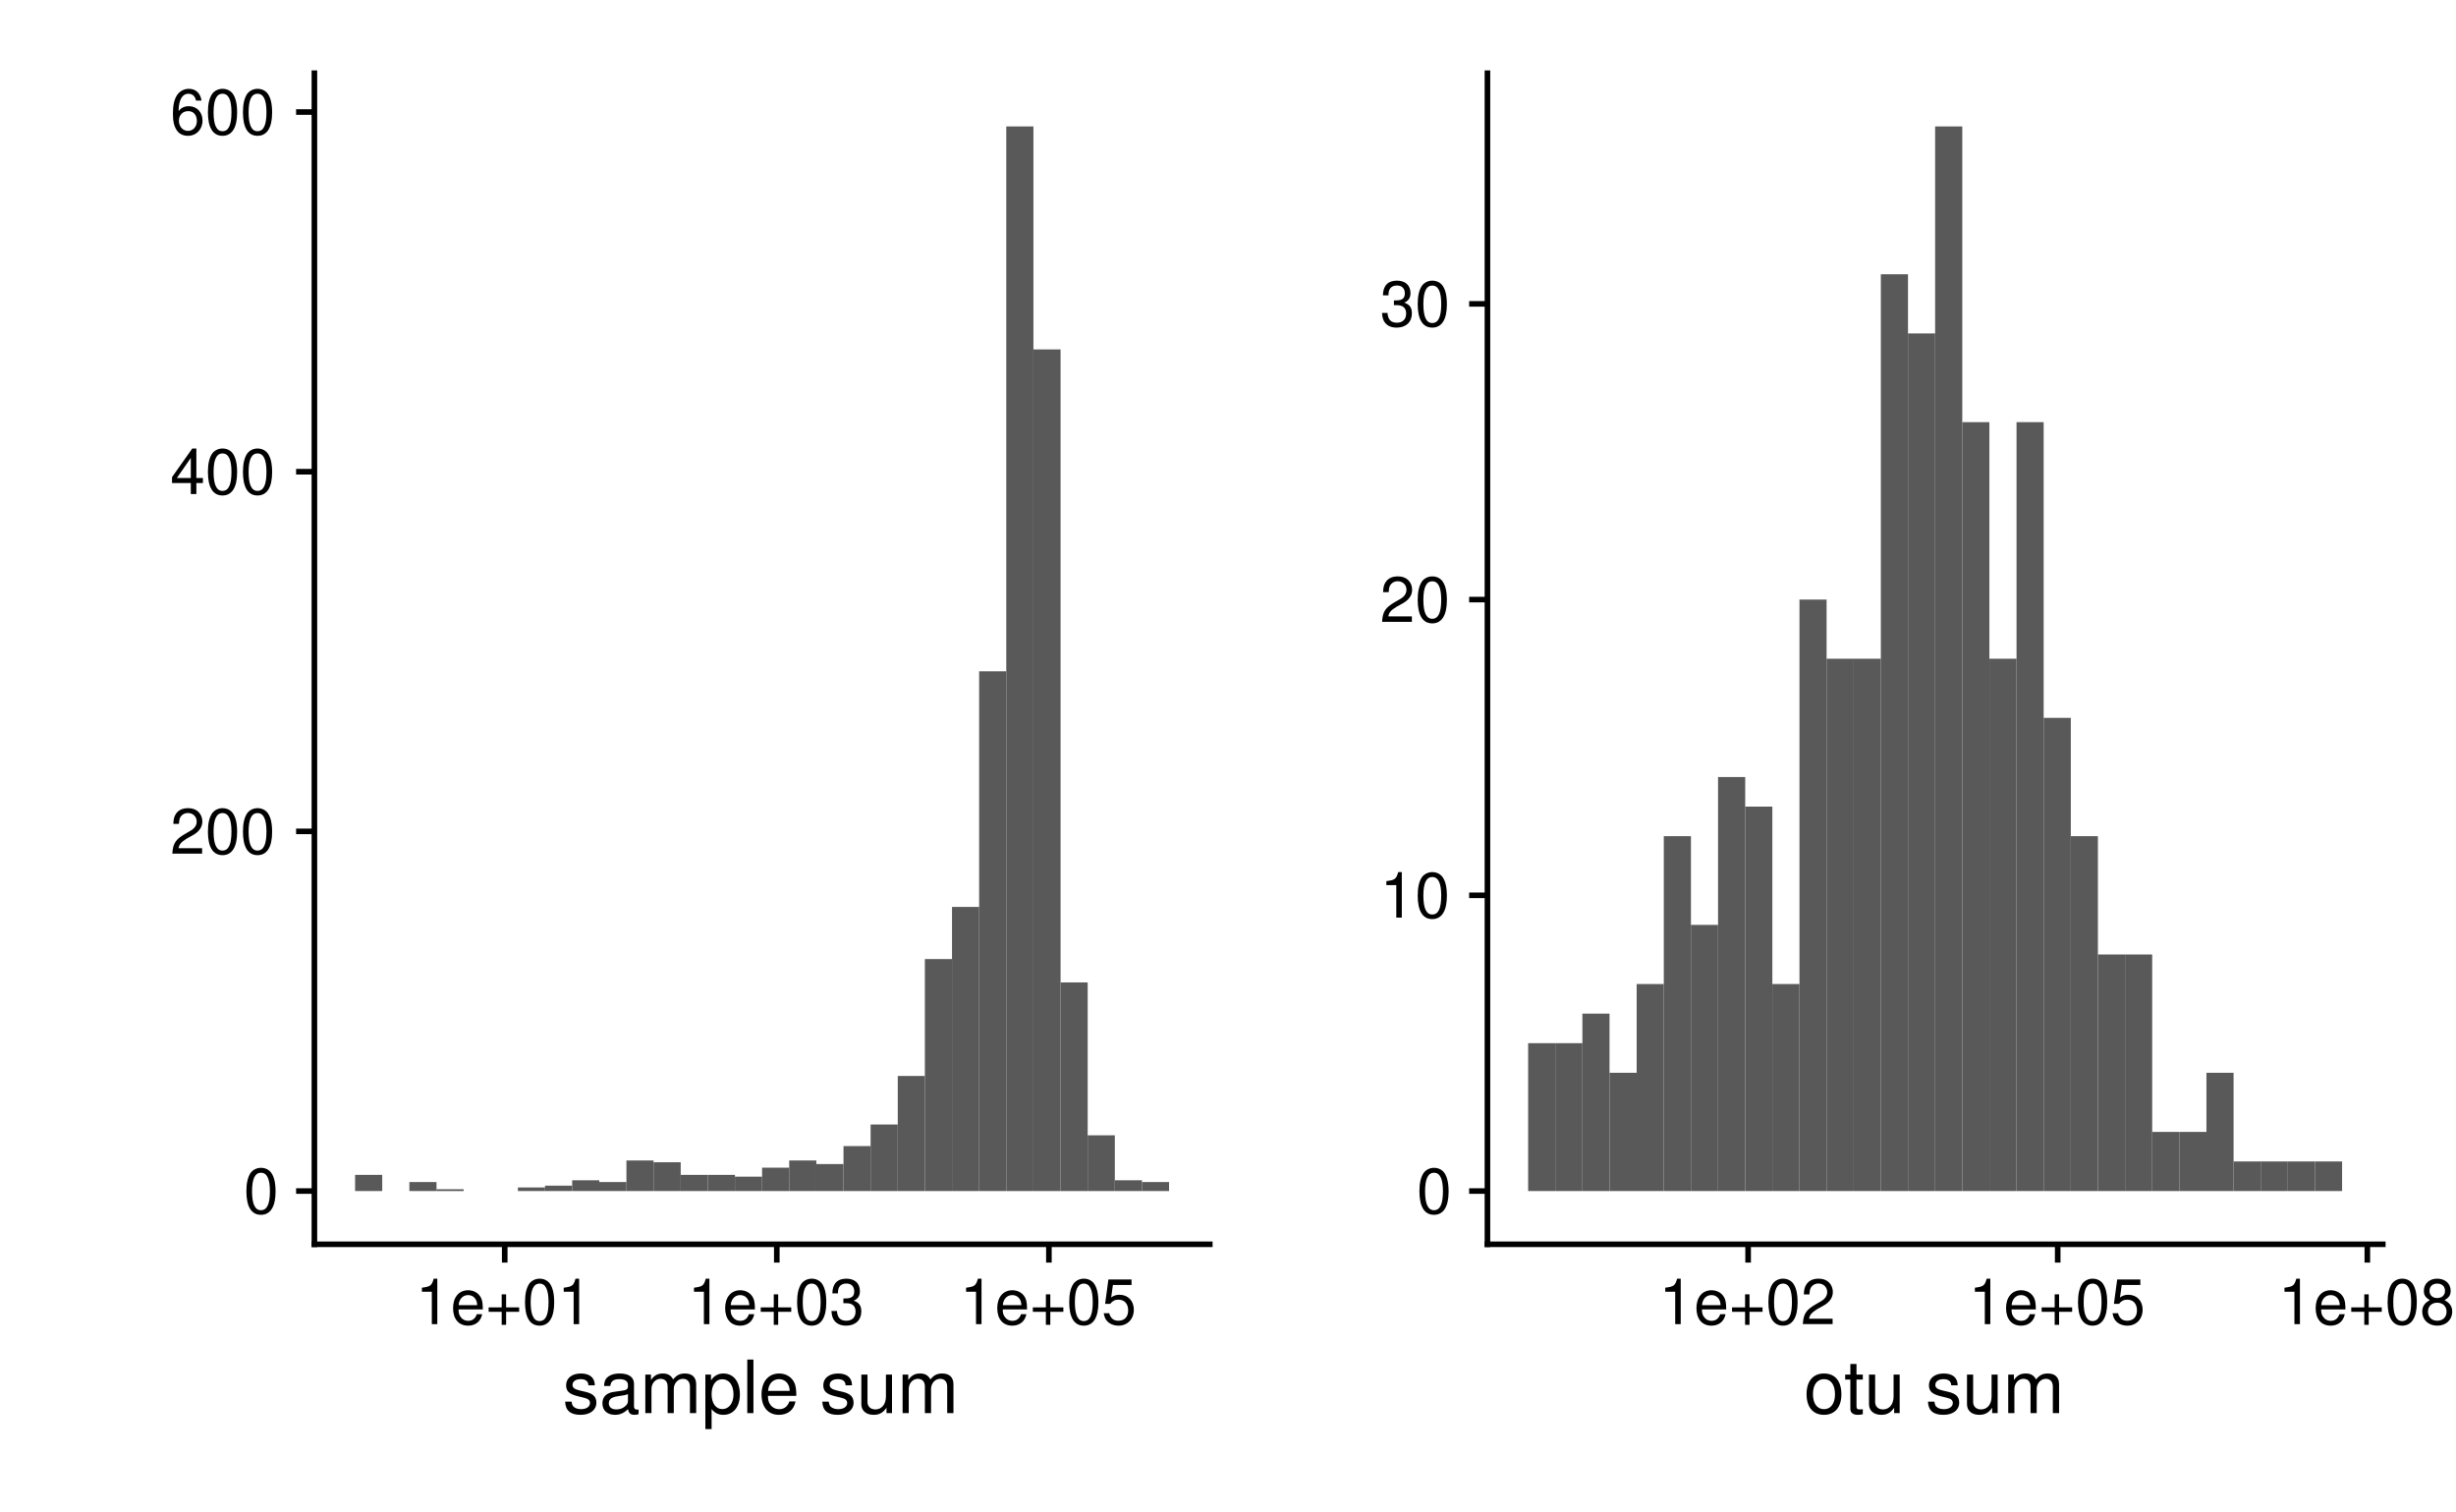
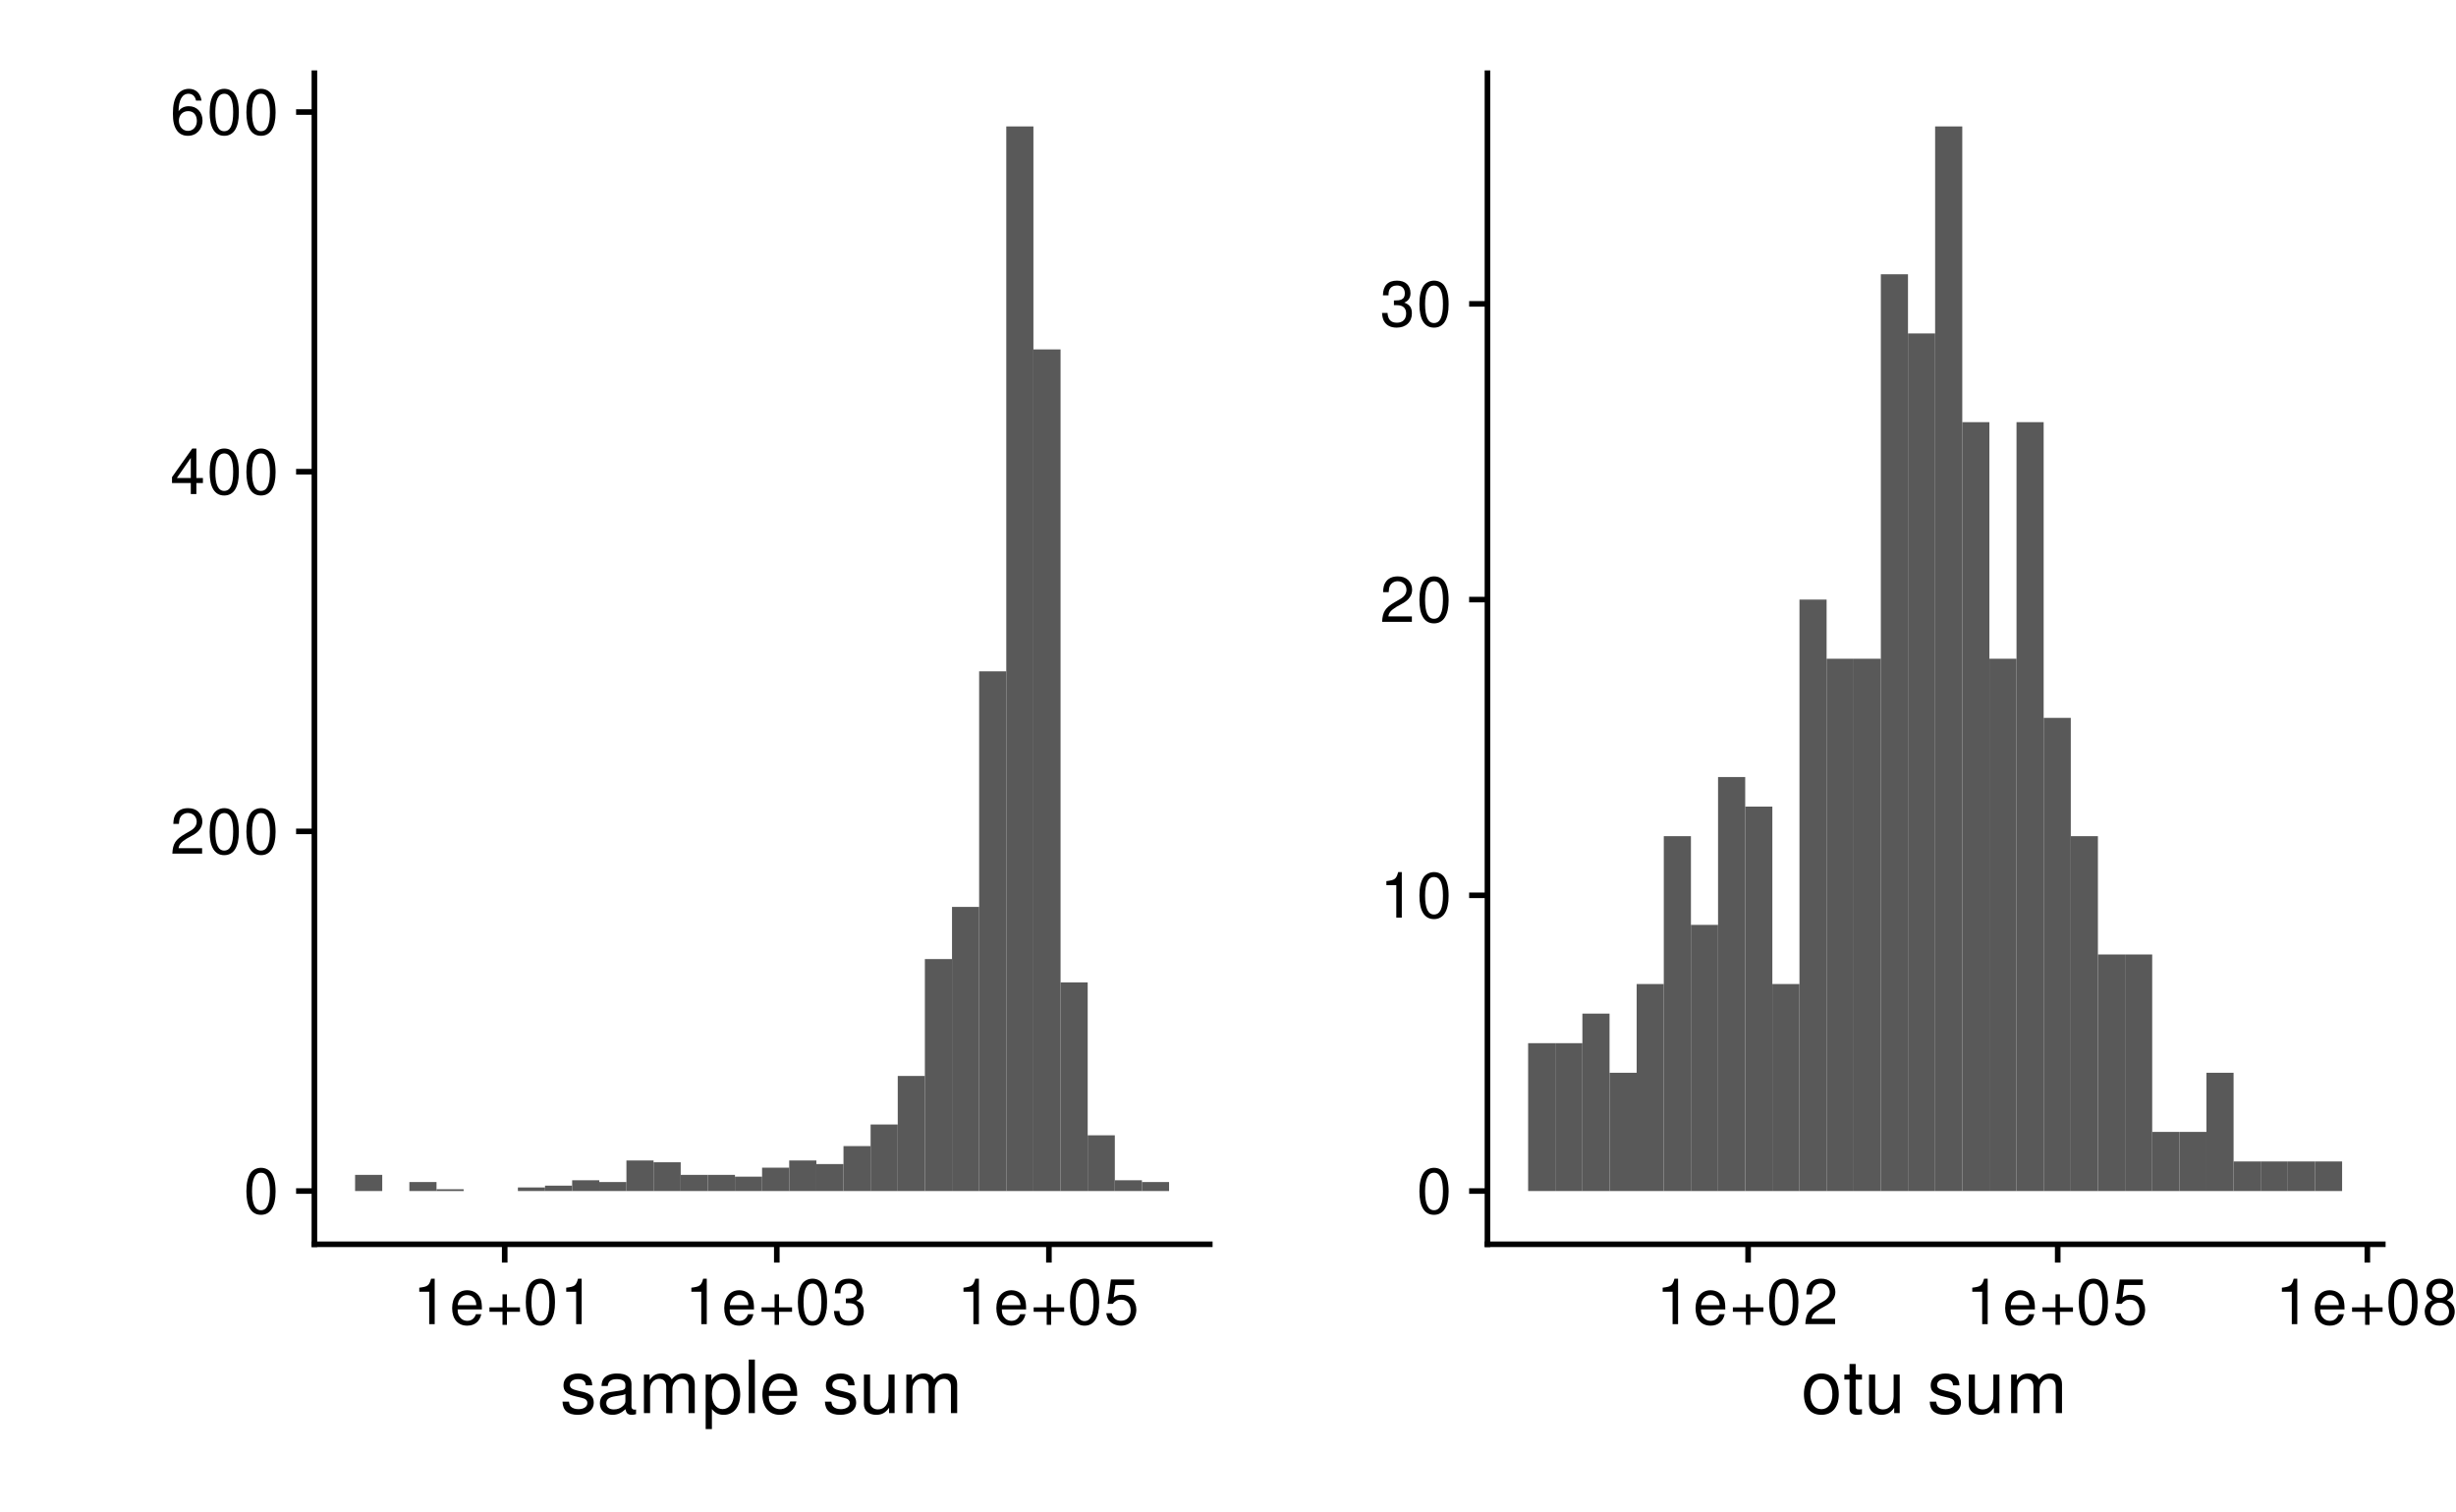
<svg xmlns="http://www.w3.org/2000/svg" xmlns:xlink="http://www.w3.org/1999/xlink" width="468pt" height="288pt" viewBox="0 0 468 288" version="1.1">
  <defs>
    <g>
      <symbol overflow="visible" id="glyph0-0">
        <path style="stroke:none;" d="" />
      </symbol>
      <symbol overflow="visible" id="glyph0-1">
        <path style="stroke:none;" d="M 3.297 -8.672 C 2.516 -8.672 1.781 -8.312 1.344 -7.734 C 0.797 -6.953 0.516 -5.812 0.516 -4.203 C 0.516 -1.266 1.469 0.281 3.297 0.281 C 5.094 0.281 6.078 -1.266 6.078 -4.125 C 6.078 -5.812 5.812 -6.938 5.25 -7.734 C 4.812 -8.328 4.109 -8.672 3.297 -8.672 Z M 3.297 -7.734 C 4.438 -7.734 5 -6.578 5 -4.219 C 5 -1.75 4.453 -0.594 3.281 -0.594 C 2.156 -0.594 1.594 -1.797 1.594 -4.188 C 1.594 -6.578 2.156 -7.734 3.297 -7.734 Z M 3.297 -7.734 " />
      </symbol>
      <symbol overflow="visible" id="glyph0-2">
        <path style="stroke:none;" d="M 6.078 -1.047 L 1.594 -1.047 C 1.703 -1.766 2.094 -2.219 3.125 -2.859 L 4.328 -3.531 C 5.516 -4.188 6.125 -5.078 6.125 -6.141 C 6.125 -6.859 5.844 -7.531 5.344 -8 C 4.844 -8.453 4.219 -8.672 3.406 -8.672 C 2.328 -8.672 1.531 -8.297 1.062 -7.547 C 0.75 -7.094 0.625 -6.547 0.594 -5.672 L 1.656 -5.672 C 1.688 -6.266 1.766 -6.609 1.906 -6.906 C 2.188 -7.422 2.734 -7.75 3.375 -7.75 C 4.328 -7.75 5.047 -7.062 5.047 -6.125 C 5.047 -5.422 4.656 -4.828 3.906 -4.391 L 2.797 -3.75 C 1.016 -2.719 0.5 -1.906 0.406 -0.016 L 6.078 -0.016 Z M 6.078 -1.047 " />
      </symbol>
      <symbol overflow="visible" id="glyph0-3">
        <path style="stroke:none;" d="M 3.922 -2.094 L 3.922 0 L 4.984 0 L 4.984 -2.094 L 6.234 -2.094 L 6.234 -3.047 L 4.984 -3.047 L 4.984 -8.672 L 4.203 -8.672 L 0.344 -3.219 L 0.344 -2.094 Z M 3.922 -3.047 L 1.266 -3.047 L 3.922 -6.875 Z M 3.922 -3.047 " />
      </symbol>
      <symbol overflow="visible" id="glyph0-4">
        <path style="stroke:none;" d="M 5.969 -6.422 C 5.766 -7.844 4.859 -8.672 3.562 -8.672 C 2.625 -8.672 1.781 -8.219 1.281 -7.438 C 0.75 -6.594 0.516 -5.531 0.516 -3.953 C 0.516 -2.5 0.719 -1.578 1.234 -0.797 C 1.688 -0.094 2.438 0.281 3.375 0.281 C 4.984 0.281 6.156 -0.938 6.156 -2.625 C 6.156 -4.219 5.078 -5.359 3.547 -5.359 C 2.719 -5.359 2.047 -5.047 1.594 -4.406 C 1.609 -6.547 2.281 -7.734 3.484 -7.734 C 4.234 -7.734 4.75 -7.266 4.922 -6.422 Z M 3.422 -4.422 C 4.438 -4.422 5.078 -3.703 5.078 -2.547 C 5.078 -1.453 4.359 -0.656 3.391 -0.656 C 2.406 -0.656 1.656 -1.484 1.656 -2.594 C 1.656 -3.672 2.375 -4.422 3.422 -4.422 Z M 3.422 -4.422 " />
      </symbol>
      <symbol overflow="visible" id="glyph0-5">
        <path style="stroke:none;" d="M 3.109 -6.188 L 3.109 0 L 4.156 0 L 4.156 -8.672 L 3.469 -8.672 C 3.094 -7.344 2.859 -7.156 1.219 -6.953 L 1.219 -6.188 Z M 3.109 -6.188 " />
      </symbol>
      <symbol overflow="visible" id="glyph0-6">
        <path style="stroke:none;" d="M 6.156 -2.812 C 6.156 -3.766 6.078 -4.344 5.906 -4.812 C 5.5 -5.844 4.531 -6.469 3.359 -6.469 C 1.609 -6.469 0.484 -5.141 0.484 -3.062 C 0.484 -0.984 1.562 0.281 3.344 0.281 C 4.781 0.281 5.766 -0.547 6.031 -1.906 L 5.016 -1.906 C 4.734 -1.078 4.172 -0.641 3.375 -0.641 C 2.734 -0.641 2.203 -0.938 1.859 -1.469 C 1.625 -1.828 1.531 -2.188 1.531 -2.812 Z M 1.547 -3.625 C 1.625 -4.781 2.344 -5.547 3.344 -5.547 C 4.375 -5.547 5.078 -4.75 5.078 -3.625 Z M 1.547 -3.625 " />
      </symbol>
      <symbol overflow="visible" id="glyph0-7">
        <path style="stroke:none;" d="M 6.406 -3.203 L 3.922 -3.203 L 3.922 -5.688 L 3.078 -5.688 L 3.078 -3.203 L 0.594 -3.203 L 0.594 -2.359 L 3.078 -2.359 L 3.078 0.125 L 3.922 0.125 L 3.922 -2.359 L 6.406 -2.359 Z M 6.406 -3.203 " />
      </symbol>
      <symbol overflow="visible" id="glyph0-8">
        <path style="stroke:none;" d="M 2.656 -4 L 3.234 -4 C 4.375 -4 4.984 -3.453 4.984 -2.406 C 4.984 -1.312 4.328 -0.656 3.234 -0.656 C 2.078 -0.656 1.516 -1.25 1.438 -2.516 L 0.391 -2.516 C 0.438 -1.828 0.547 -1.375 0.75 -0.984 C 1.203 -0.141 2.031 0.281 3.188 0.281 C 4.938 0.281 6.078 -0.781 6.078 -2.422 C 6.078 -3.531 5.656 -4.125 4.625 -4.484 C 5.422 -4.812 5.812 -5.406 5.812 -6.281 C 5.812 -7.781 4.844 -8.672 3.234 -8.672 C 1.516 -8.672 0.594 -7.719 0.562 -5.875 L 1.625 -5.875 C 1.625 -6.406 1.688 -6.703 1.812 -6.969 C 2.047 -7.469 2.578 -7.75 3.234 -7.75 C 4.172 -7.75 4.734 -7.188 4.734 -6.25 C 4.734 -5.641 4.531 -5.266 4.062 -5.062 C 3.766 -4.938 3.391 -4.891 2.656 -4.891 Z M 2.656 -4 " />
      </symbol>
      <symbol overflow="visible" id="glyph0-9">
        <path style="stroke:none;" d="M 5.719 -8.516 L 1.312 -8.516 L 0.688 -3.875 L 1.656 -3.875 C 2.141 -4.469 2.562 -4.672 3.234 -4.672 C 4.375 -4.672 5.078 -3.891 5.078 -2.625 C 5.078 -1.406 4.375 -0.656 3.219 -0.656 C 2.297 -0.656 1.734 -1.125 1.469 -2.094 L 0.422 -2.094 C 0.562 -1.391 0.688 -1.062 0.938 -0.75 C 1.422 -0.094 2.281 0.281 3.234 0.281 C 4.953 0.281 6.156 -0.969 6.156 -2.766 C 6.156 -4.453 5.047 -5.609 3.406 -5.609 C 2.812 -5.609 2.328 -5.453 1.844 -5.094 L 2.172 -7.469 L 5.719 -7.469 Z M 5.719 -8.516 " />
      </symbol>
      <symbol overflow="visible" id="glyph0-10">
        <path style="stroke:none;" d="M 4.688 -4.578 C 5.578 -5.109 5.859 -5.547 5.859 -6.359 C 5.859 -7.734 4.812 -8.672 3.297 -8.672 C 1.797 -8.672 0.75 -7.734 0.75 -6.375 C 0.75 -5.547 1.016 -5.125 1.891 -4.578 C 0.922 -4.078 0.438 -3.375 0.438 -2.406 C 0.438 -0.828 1.609 0.281 3.297 0.281 C 4.984 0.281 6.156 -0.828 6.156 -2.406 C 6.156 -3.375 5.672 -4.078 4.688 -4.578 Z M 3.297 -7.734 C 4.203 -7.734 4.781 -7.203 4.781 -6.344 C 4.781 -5.516 4.188 -4.984 3.297 -4.984 C 2.406 -4.984 1.828 -5.516 1.828 -6.359 C 1.828 -7.203 2.406 -7.734 3.297 -7.734 Z M 3.297 -4.094 C 4.359 -4.094 5.078 -3.391 5.078 -2.391 C 5.078 -1.344 4.375 -0.656 3.281 -0.656 C 2.25 -0.656 1.531 -1.375 1.531 -2.375 C 1.531 -3.406 2.234 -4.094 3.297 -4.094 Z M 3.297 -4.094 " />
      </symbol>
      <symbol overflow="visible" id="glyph1-0">
        <path style="stroke:none;" d="" />
      </symbol>
      <symbol overflow="visible" id="glyph1-1">
        <path style="stroke:none;" d="M 6.125 -5.297 C 6.125 -6.734 5.172 -7.547 3.469 -7.547 C 1.766 -7.547 0.656 -6.656 0.656 -5.312 C 0.656 -4.156 1.25 -3.609 2.984 -3.188 L 4.078 -2.922 C 4.891 -2.734 5.203 -2.438 5.203 -1.922 C 5.203 -1.219 4.516 -0.75 3.5 -0.75 C 2.875 -0.75 2.344 -0.938 2.047 -1.25 C 1.859 -1.453 1.781 -1.672 1.703 -2.188 L 0.469 -2.188 C 0.531 -0.484 1.484 0.328 3.406 0.328 C 5.25 0.328 6.422 -0.594 6.422 -2 C 6.422 -3.094 5.812 -3.703 4.359 -4.047 L 3.234 -4.312 C 2.281 -4.531 1.875 -4.844 1.875 -5.359 C 1.875 -6.047 2.484 -6.469 3.438 -6.469 C 4.375 -6.469 4.875 -6.062 4.906 -5.297 Z M 6.125 -5.297 " />
      </symbol>
      <symbol overflow="visible" id="glyph1-2">
        <path style="stroke:none;" d="M 7.484 -0.688 C 7.359 -0.656 7.312 -0.656 7.234 -0.656 C 6.828 -0.656 6.609 -0.875 6.609 -1.234 L 6.609 -5.547 C 6.609 -6.844 5.656 -7.547 3.844 -7.547 C 2.766 -7.547 1.922 -7.234 1.406 -6.688 C 1.078 -6.312 0.938 -5.891 0.906 -5.172 L 2.094 -5.172 C 2.188 -6.062 2.719 -6.469 3.812 -6.469 C 4.875 -6.469 5.453 -6.078 5.453 -5.375 L 5.453 -5.062 C 5.438 -4.562 5.188 -4.375 4.234 -4.25 C 2.578 -4.047 2.328 -3.984 1.875 -3.812 C 1.016 -3.438 0.594 -2.797 0.594 -1.844 C 0.594 -0.516 1.516 0.328 3 0.328 C 3.922 0.328 4.656 0 5.484 -0.75 C 5.578 0 5.938 0.328 6.688 0.328 C 6.938 0.328 7.094 0.297 7.484 0.203 Z M 5.453 -2.312 C 5.453 -1.922 5.328 -1.688 4.984 -1.359 C 4.516 -0.922 3.938 -0.703 3.25 -0.703 C 2.344 -0.703 1.812 -1.141 1.812 -1.875 C 1.812 -2.641 2.312 -3.031 3.562 -3.219 C 4.812 -3.391 5.047 -3.438 5.453 -3.625 Z M 5.453 -2.312 " />
      </symbol>
      <symbol overflow="visible" id="glyph1-3">
        <path style="stroke:none;" d="M 0.984 -7.344 L 0.984 0 L 2.156 0 L 2.156 -4.609 C 2.156 -5.672 2.922 -6.531 3.875 -6.531 C 4.75 -6.531 5.234 -5.984 5.234 -5.047 L 5.234 0 L 6.406 0 L 6.406 -4.609 C 6.406 -5.672 7.188 -6.531 8.141 -6.531 C 8.984 -6.531 9.484 -5.984 9.484 -5.047 L 9.484 0 L 10.672 0 L 10.672 -5.5 C 10.672 -6.812 9.906 -7.547 8.547 -7.547 C 7.562 -7.547 6.969 -7.25 6.281 -6.422 C 5.859 -7.203 5.266 -7.547 4.312 -7.547 C 3.328 -7.547 2.672 -7.188 2.062 -6.297 L 2.062 -7.344 Z M 0.984 -7.344 " />
      </symbol>
      <symbol overflow="visible" id="glyph1-4">
        <path style="stroke:none;" d="M 0.75 3.047 L 1.938 3.047 L 1.938 -0.766 C 2.547 -0.016 3.234 0.328 4.188 0.328 C 6.094 0.328 7.328 -1.203 7.328 -3.547 C 7.328 -6 6.125 -7.547 4.172 -7.547 C 3.172 -7.547 2.375 -7.094 1.828 -6.234 L 1.828 -7.344 L 0.75 -7.344 Z M 3.969 -6.453 C 5.266 -6.453 6.109 -5.312 6.109 -3.562 C 6.109 -1.906 5.25 -0.766 3.969 -0.766 C 2.734 -0.766 1.938 -1.891 1.938 -3.609 C 1.938 -5.328 2.734 -6.453 3.969 -6.453 Z M 3.969 -6.453 " />
      </symbol>
      <symbol overflow="visible" id="glyph1-5">
        <path style="stroke:none;" d="M 2.125 -10.203 L 0.953 -10.203 L 0.953 0 L 2.125 0 Z M 2.125 -10.203 " />
      </symbol>
      <symbol overflow="visible" id="glyph1-6">
        <path style="stroke:none;" d="M 7.188 -3.281 C 7.188 -4.391 7.094 -5.062 6.891 -5.609 C 6.406 -6.812 5.297 -7.547 3.922 -7.547 C 1.875 -7.547 0.562 -5.984 0.562 -3.562 C 0.562 -1.141 1.812 0.328 3.891 0.328 C 5.578 0.328 6.734 -0.625 7.031 -2.219 L 5.859 -2.219 C 5.531 -1.266 4.875 -0.75 3.938 -0.75 C 3.188 -0.75 2.562 -1.094 2.172 -1.703 C 1.891 -2.125 1.797 -2.547 1.781 -3.281 Z M 1.812 -4.234 C 1.906 -5.594 2.734 -6.469 3.906 -6.469 C 5.094 -6.469 5.922 -5.547 5.922 -4.234 Z M 1.812 -4.234 " />
      </symbol>
      <symbol overflow="visible" id="glyph1-7">
        <path style="stroke:none;" d="" />
      </symbol>
      <symbol overflow="visible" id="glyph1-8">
        <path style="stroke:none;" d="M 6.75 0 L 6.75 -7.344 L 5.594 -7.344 L 5.594 -3.172 C 5.594 -1.688 4.797 -0.703 3.578 -0.703 C 2.656 -0.703 2.078 -1.266 2.078 -2.141 L 2.078 -7.344 L 0.906 -7.344 L 0.906 -1.688 C 0.906 -0.469 1.812 0.328 3.25 0.328 C 4.328 0.328 5.016 -0.062 5.703 -1.016 L 5.703 0 Z M 6.75 0 " />
      </symbol>
      <symbol overflow="visible" id="glyph1-9">
        <path style="stroke:none;" d="M 3.812 -7.547 C 1.734 -7.547 0.5 -6.078 0.5 -3.609 C 0.5 -1.141 1.734 0.328 3.828 0.328 C 5.891 0.328 7.141 -1.141 7.141 -3.562 C 7.141 -6.109 5.938 -7.547 3.812 -7.547 Z M 3.828 -6.469 C 5.141 -6.469 5.922 -5.391 5.922 -3.562 C 5.922 -1.828 5.109 -0.75 3.828 -0.75 C 2.516 -0.75 1.719 -1.828 1.719 -3.609 C 1.719 -5.391 2.516 -6.469 3.828 -6.469 Z M 3.828 -6.469 " />
      </symbol>
      <symbol overflow="visible" id="glyph1-10">
        <path style="stroke:none;" d="M 3.562 -7.344 L 2.359 -7.344 L 2.359 -9.359 L 1.188 -9.359 L 1.188 -7.344 L 0.203 -7.344 L 0.203 -6.391 L 1.188 -6.391 L 1.188 -0.844 C 1.188 -0.078 1.688 0.328 2.609 0.328 C 2.906 0.328 3.156 0.297 3.562 0.219 L 3.562 -0.75 C 3.391 -0.719 3.234 -0.703 3 -0.703 C 2.484 -0.703 2.359 -0.844 2.359 -1.359 L 2.359 -6.391 L 3.562 -6.391 Z M 3.562 -7.344 " />
      </symbol>
    </g>
  </defs>
  <g id="surface35">
    <rect x="0" y="0" width="468" height="288" style="fill:rgb(100%,100%,100%);fill-opacity:1;stroke:none;" />
    <path style=" stroke:none;fill-rule:nonzero;fill:rgb(34.902%,34.902%,34.902%);fill-opacity:1;" d="M 67.664 226.945 L 72.836 226.945 L 72.836 223.863 L 67.664 223.863 Z M 67.664 226.945 " />
    <path style=" stroke:none;fill-rule:nonzero;fill:rgb(34.902%,34.902%,34.902%);fill-opacity:1;" d="M 78.008 226.945 L 83.18 226.945 L 83.18 225.23 L 78.008 225.23 Z M 78.008 226.945 " />
    <path style=" stroke:none;fill-rule:nonzero;fill:rgb(34.902%,34.902%,34.902%);fill-opacity:1;" d="M 83.176 226.945 L 88.348 226.945 L 88.348 226.602 L 83.176 226.602 Z M 83.176 226.945 " />
    <path style=" stroke:none;fill-rule:nonzero;fill:rgb(34.902%,34.902%,34.902%);fill-opacity:1;" d="M 98.688 226.945 L 103.859 226.945 L 103.859 226.262 L 98.688 226.262 Z M 98.688 226.945 " />
    <path style=" stroke:none;fill-rule:nonzero;fill:rgb(34.902%,34.902%,34.902%);fill-opacity:1;" d="M 103.855 226.945 L 109.027 226.945 L 109.027 225.918 L 103.855 225.918 Z M 103.855 226.945 " />
    <path style=" stroke:none;fill-rule:nonzero;fill:rgb(34.902%,34.902%,34.902%);fill-opacity:1;" d="M 109.027 226.945 L 114.199 226.945 L 114.199 224.891 L 109.027 224.891 Z M 109.027 226.945 " />
    <path style=" stroke:none;fill-rule:nonzero;fill:rgb(34.902%,34.902%,34.902%);fill-opacity:1;" d="M 114.195 226.945 L 119.367 226.945 L 119.367 225.23 L 114.195 225.23 Z M 114.195 226.945 " />
    <path style=" stroke:none;fill-rule:nonzero;fill:rgb(34.902%,34.902%,34.902%);fill-opacity:1;" d="M 119.367 226.945 L 124.539 226.945 L 124.539 221.121 L 119.367 221.121 Z M 119.367 226.945 " />
    <path style=" stroke:none;fill-rule:nonzero;fill:rgb(34.902%,34.902%,34.902%);fill-opacity:1;" d="M 124.539 226.945 L 129.711 226.945 L 129.711 221.461 L 124.539 221.461 Z M 124.539 226.945 " />
    <path style=" stroke:none;fill-rule:nonzero;fill:rgb(34.902%,34.902%,34.902%);fill-opacity:1;" d="M 129.707 226.945 L 134.879 226.945 L 134.879 223.863 L 129.707 223.863 Z M 129.707 226.945 " />
    <path style=" stroke:none;fill-rule:nonzero;fill:rgb(34.902%,34.902%,34.902%);fill-opacity:1;" d="M 134.879 226.945 L 140.051 226.945 L 140.051 223.863 L 134.879 223.863 Z M 134.879 226.945 " />
    <path style=" stroke:none;fill-rule:nonzero;fill:rgb(34.902%,34.902%,34.902%);fill-opacity:1;" d="M 140.047 226.945 L 145.219 226.945 L 145.219 224.203 L 140.047 224.203 Z M 140.047 226.945 " />
    <path style=" stroke:none;fill-rule:nonzero;fill:rgb(34.902%,34.902%,34.902%);fill-opacity:1;" d="M 145.219 226.945 L 150.391 226.945 L 150.391 222.492 L 145.219 222.492 Z M 145.219 226.945 " />
    <path style=" stroke:none;fill-rule:nonzero;fill:rgb(34.902%,34.902%,34.902%);fill-opacity:1;" d="M 150.387 226.945 L 155.559 226.945 L 155.559 221.121 L 150.387 221.121 Z M 150.387 226.945 " />
    <path style=" stroke:none;fill-rule:nonzero;fill:rgb(34.902%,34.902%,34.902%);fill-opacity:1;" d="M 155.559 226.945 L 160.73 226.945 L 160.73 221.805 L 155.559 221.805 Z M 155.559 226.945 " />
    <path style=" stroke:none;fill-rule:nonzero;fill:rgb(34.902%,34.902%,34.902%);fill-opacity:1;" d="M 160.73 226.945 L 165.902 226.945 L 165.902 218.379 L 160.73 218.379 Z M 160.73 226.945 " />
    <path style=" stroke:none;fill-rule:nonzero;fill:rgb(34.902%,34.902%,34.902%);fill-opacity:1;" d="M 165.898 226.945 L 171.07 226.945 L 171.07 214.266 L 165.898 214.266 Z M 165.898 226.945 " />
    <path style=" stroke:none;fill-rule:nonzero;fill:rgb(34.902%,34.902%,34.902%);fill-opacity:1;" d="M 171.07 226.945 L 176.242 226.945 L 176.242 205.016 L 171.07 205.016 Z M 171.07 226.945 " />
    <path style=" stroke:none;fill-rule:nonzero;fill:rgb(34.902%,34.902%,34.902%);fill-opacity:1;" d="M 176.238 226.945 L 181.41 226.945 L 181.41 182.742 L 176.238 182.742 Z M 176.238 226.945 " />
    <path style=" stroke:none;fill-rule:nonzero;fill:rgb(34.902%,34.902%,34.902%);fill-opacity:1;" d="M 181.41 226.945 L 186.582 226.945 L 186.582 172.805 L 181.41 172.805 Z M 181.41 226.945 " />
    <path style=" stroke:none;fill-rule:nonzero;fill:rgb(34.902%,34.902%,34.902%);fill-opacity:1;" d="M 186.578 226.945 L 191.75 226.945 L 191.75 127.914 L 186.578 127.914 Z M 186.578 226.945 " />
    <path style=" stroke:none;fill-rule:nonzero;fill:rgb(34.902%,34.902%,34.902%);fill-opacity:1;" d="M 191.75 226.945 L 196.922 226.945 L 196.922 24.09 L 191.75 24.09 Z M 191.75 226.945 " />
    <path style=" stroke:none;fill-rule:nonzero;fill:rgb(34.902%,34.902%,34.902%);fill-opacity:1;" d="M 196.922 226.945 L 202.094 226.945 L 202.094 66.578 L 196.922 66.578 Z M 196.922 226.945 " />
    <path style=" stroke:none;fill-rule:nonzero;fill:rgb(34.902%,34.902%,34.902%);fill-opacity:1;" d="M 202.09 226.945 L 207.262 226.945 L 207.262 187.195 L 202.09 187.195 Z M 202.09 226.945 " />
    <path style=" stroke:none;fill-rule:nonzero;fill:rgb(34.902%,34.902%,34.902%);fill-opacity:1;" d="M 207.262 226.945 L 212.434 226.945 L 212.434 216.324 L 207.262 216.324 Z M 207.262 226.945 " />
    <path style=" stroke:none;fill-rule:nonzero;fill:rgb(34.902%,34.902%,34.902%);fill-opacity:1;" d="M 212.43 226.945 L 217.602 226.945 L 217.602 224.891 L 212.43 224.891 Z M 212.43 226.945 " />
    <path style=" stroke:none;fill-rule:nonzero;fill:rgb(34.902%,34.902%,34.902%);fill-opacity:1;" d="M 217.602 226.945 L 222.773 226.945 L 222.773 225.23 L 217.602 225.23 Z M 217.602 226.945 " />
    <path style="fill:none;stroke-width:1.067;stroke-linecap:square;stroke-linejoin:round;stroke:rgb(0%,0%,0%);stroke-opacity:1;stroke-miterlimit:10;" d="M 59.91 237.09 L 59.91 13.949 " />
    <g style="fill:rgb(0%,0%,0%);fill-opacity:1;">
      <use xlink:href="#glyph0-1" x="46.434" y="231.193" />
    </g>
    <g style="fill:rgb(0%,0%,0%);fill-opacity:1;">
      <use xlink:href="#glyph0-2" x="32.434" y="162.662" />
-       <use xlink:href="#glyph0-1" x="39.105" y="162.662" />
-       <use xlink:href="#glyph0-1" x="45.777" y="162.662" />
+       <use xlink:href="#glyph0-1" x="39.434" y="162.662" />
+       <use xlink:href="#glyph0-1" x="46.434" y="162.662" />
    </g>
    <g style="fill:rgb(0%,0%,0%);fill-opacity:1;">
      <use xlink:href="#glyph0-3" x="32.434" y="94.131" />
-       <use xlink:href="#glyph0-1" x="39.105" y="94.131" />
-       <use xlink:href="#glyph0-1" x="45.777" y="94.131" />
+       <use xlink:href="#glyph0-1" x="39.434" y="94.131" />
+       <use xlink:href="#glyph0-1" x="46.434" y="94.131" />
    </g>
    <g style="fill:rgb(0%,0%,0%);fill-opacity:1;">
      <use xlink:href="#glyph0-4" x="32.434" y="25.596" />
-       <use xlink:href="#glyph0-1" x="39.105" y="25.596" />
-       <use xlink:href="#glyph0-1" x="45.777" y="25.596" />
+       <use xlink:href="#glyph0-1" x="39.434" y="25.596" />
+       <use xlink:href="#glyph0-1" x="46.434" y="25.596" />
    </g>
    <path style="fill:none;stroke-width:1.067;stroke-linecap:butt;stroke-linejoin:round;stroke:rgb(0%,0%,0%);stroke-opacity:1;stroke-miterlimit:10;" d="M 56.422 226.945 L 59.91 226.945 " />
    <path style="fill:none;stroke-width:1.067;stroke-linecap:butt;stroke-linejoin:round;stroke:rgb(0%,0%,0%);stroke-opacity:1;stroke-miterlimit:10;" d="M 56.422 158.414 L 59.91 158.414 " />
    <path style="fill:none;stroke-width:1.067;stroke-linecap:butt;stroke-linejoin:round;stroke:rgb(0%,0%,0%);stroke-opacity:1;stroke-miterlimit:10;" d="M 56.422 89.883 L 59.91 89.883 " />
    <path style="fill:none;stroke-width:1.067;stroke-linecap:butt;stroke-linejoin:round;stroke:rgb(0%,0%,0%);stroke-opacity:1;stroke-miterlimit:10;" d="M 56.422 21.348 L 59.91 21.348 " />
    <path style="fill:none;stroke-width:1.067;stroke-linecap:square;stroke-linejoin:round;stroke:rgb(0%,0%,0%);stroke-opacity:1;stroke-miterlimit:10;" d="M 59.91 237.09 L 230.527 237.09 " />
    <path style="fill:none;stroke-width:1.067;stroke-linecap:butt;stroke-linejoin:round;stroke:rgb(0%,0%,0%);stroke-opacity:1;stroke-miterlimit:10;" d="M 96.176 240.578 L 96.176 237.09 " />
    <path style="fill:none;stroke-width:1.067;stroke-linecap:butt;stroke-linejoin:round;stroke:rgb(0%,0%,0%);stroke-opacity:1;stroke-miterlimit:10;" d="M 148.023 240.578 L 148.023 237.09 " />
    <path style="fill:none;stroke-width:1.067;stroke-linecap:butt;stroke-linejoin:round;stroke:rgb(0%,0%,0%);stroke-opacity:1;stroke-miterlimit:10;" d="M 199.875 240.578 L 199.875 237.09 " />
    <g style="fill:rgb(0%,0%,0%);fill-opacity:1;">
-       <use xlink:href="#glyph0-5" x="79.176" y="252.314" />
-       <use xlink:href="#glyph0-6" x="85.848" y="252.314" />
-       <use xlink:href="#glyph0-7" x="92.52" y="252.314" />
-       <use xlink:href="#glyph0-1" x="99.527" y="252.314" />
-       <use xlink:href="#glyph0-5" x="106.199" y="252.314" />
-     </g>
-     <g style="fill:rgb(0%,0%,0%);fill-opacity:1;">
-       <use xlink:href="#glyph0-5" x="131.023" y="252.314" />
-       <use xlink:href="#glyph0-6" x="137.695" y="252.314" />
-       <use xlink:href="#glyph0-7" x="144.367" y="252.314" />
-       <use xlink:href="#glyph0-1" x="151.375" y="252.314" />
-       <use xlink:href="#glyph0-8" x="158.047" y="252.314" />
-     </g>
-     <g style="fill:rgb(0%,0%,0%);fill-opacity:1;">
-       <use xlink:href="#glyph0-5" x="182.875" y="252.314" />
-       <use xlink:href="#glyph0-6" x="189.547" y="252.314" />
-       <use xlink:href="#glyph0-7" x="196.219" y="252.314" />
-       <use xlink:href="#glyph0-1" x="203.227" y="252.314" />
-       <use xlink:href="#glyph0-9" x="209.898" y="252.314" />
-     </g>
-     <g style="fill:rgb(0%,0%,0%);fill-opacity:1;">
-       <use xlink:href="#glyph1-1" x="107.219" y="269.257" />
-       <use xlink:href="#glyph1-2" x="114.203" y="269.257" />
-       <use xlink:href="#glyph1-3" x="121.986" y="269.257" />
-       <use xlink:href="#glyph1-4" x="133.661" y="269.257" />
-       <use xlink:href="#glyph1-5" x="141.444" y="269.257" />
-       <use xlink:href="#glyph1-6" x="144.552" y="269.257" />
-       <use xlink:href="#glyph1-7" x="152.335" y="269.257" />
-       <use xlink:href="#glyph1-1" x="156.227" y="269.257" />
-       <use xlink:href="#glyph1-8" x="163.226" y="269.257" />
-       <use xlink:href="#glyph1-3" x="171.009" y="269.257" />
+       <use xlink:href="#glyph0-5" x="78.676" y="252.314" />
+       <use xlink:href="#glyph0-6" x="85.676" y="252.314" />
+       <use xlink:href="#glyph0-7" x="92.676" y="252.314" />
+       <use xlink:href="#glyph0-1" x="99.676" y="252.314" />
+       <use xlink:href="#glyph0-5" x="106.676" y="252.314" />
+     </g>
+     <g style="fill:rgb(0%,0%,0%);fill-opacity:1;">
+       <use xlink:href="#glyph0-5" x="130.523" y="252.314" />
+       <use xlink:href="#glyph0-6" x="137.523" y="252.314" />
+       <use xlink:href="#glyph0-7" x="144.523" y="252.314" />
+       <use xlink:href="#glyph0-1" x="151.523" y="252.314" />
+       <use xlink:href="#glyph0-8" x="158.523" y="252.314" />
+     </g>
+     <g style="fill:rgb(0%,0%,0%);fill-opacity:1;">
+       <use xlink:href="#glyph0-5" x="182.375" y="252.314" />
+       <use xlink:href="#glyph0-6" x="189.375" y="252.314" />
+       <use xlink:href="#glyph0-7" x="196.375" y="252.314" />
+       <use xlink:href="#glyph0-1" x="203.375" y="252.314" />
+       <use xlink:href="#glyph0-9" x="210.375" y="252.314" />
+     </g>
+     <g style="fill:rgb(0%,0%,0%);fill-opacity:1;">
+       <use xlink:href="#glyph1-1" x="106.719" y="269.257" />
+       <use xlink:href="#glyph1-2" x="113.719" y="269.257" />
+       <use xlink:href="#glyph1-3" x="121.719" y="269.257" />
+       <use xlink:href="#glyph1-4" x="133.719" y="269.257" />
+       <use xlink:href="#glyph1-5" x="141.719" y="269.257" />
+       <use xlink:href="#glyph1-6" x="144.719" y="269.257" />
+       <use xlink:href="#glyph1-7" x="152.719" y="269.257" />
+       <use xlink:href="#glyph1-1" x="156.719" y="269.257" />
+       <use xlink:href="#glyph1-8" x="163.719" y="269.257" />
+       <use xlink:href="#glyph1-3" x="171.719" y="269.257" />
    </g>
    <path style=" stroke:none;fill-rule:nonzero;fill:rgb(34.902%,34.902%,34.902%);fill-opacity:1;" d="M 291.191 226.945 L 296.363 226.945 L 296.363 198.77 L 291.191 198.77 Z M 291.191 226.945 " />
    <path style=" stroke:none;fill-rule:nonzero;fill:rgb(34.902%,34.902%,34.902%);fill-opacity:1;" d="M 296.363 226.945 L 301.535 226.945 L 301.535 198.77 L 296.363 198.77 Z M 296.363 226.945 " />
    <path style=" stroke:none;fill-rule:nonzero;fill:rgb(34.902%,34.902%,34.902%);fill-opacity:1;" d="M 301.531 226.945 L 306.703 226.945 L 306.703 193.137 L 301.531 193.137 Z M 301.531 226.945 " />
    <path style=" stroke:none;fill-rule:nonzero;fill:rgb(34.902%,34.902%,34.902%);fill-opacity:1;" d="M 306.703 226.945 L 311.875 226.945 L 311.875 204.406 L 306.703 204.406 Z M 306.703 226.945 " />
    <path style=" stroke:none;fill-rule:nonzero;fill:rgb(34.902%,34.902%,34.902%);fill-opacity:1;" d="M 311.871 226.945 L 317.043 226.945 L 317.043 187.5 L 311.871 187.5 Z M 311.871 226.945 " />
    <path style=" stroke:none;fill-rule:nonzero;fill:rgb(34.902%,34.902%,34.902%);fill-opacity:1;" d="M 317.043 226.945 L 322.215 226.945 L 322.215 159.328 L 317.043 159.328 Z M 317.043 226.945 " />
    <path style=" stroke:none;fill-rule:nonzero;fill:rgb(34.902%,34.902%,34.902%);fill-opacity:1;" d="M 322.211 226.945 L 327.383 226.945 L 327.383 176.23 L 322.211 176.23 Z M 322.211 226.945 " />
    <path style=" stroke:none;fill-rule:nonzero;fill:rgb(34.902%,34.902%,34.902%);fill-opacity:1;" d="M 327.383 226.945 L 332.555 226.945 L 332.555 148.059 L 327.383 148.059 Z M 327.383 226.945 " />
    <path style=" stroke:none;fill-rule:nonzero;fill:rgb(34.902%,34.902%,34.902%);fill-opacity:1;" d="M 332.555 226.945 L 337.727 226.945 L 337.727 153.691 L 332.555 153.691 Z M 332.555 226.945 " />
    <path style=" stroke:none;fill-rule:nonzero;fill:rgb(34.902%,34.902%,34.902%);fill-opacity:1;" d="M 337.723 226.945 L 342.895 226.945 L 342.895 187.5 L 337.723 187.5 Z M 337.723 226.945 " />
    <path style=" stroke:none;fill-rule:nonzero;fill:rgb(34.902%,34.902%,34.902%);fill-opacity:1;" d="M 342.895 226.945 L 348.066 226.945 L 348.066 114.246 L 342.895 114.246 Z M 342.895 226.945 " />
    <path style=" stroke:none;fill-rule:nonzero;fill:rgb(34.902%,34.902%,34.902%);fill-opacity:1;" d="M 348.062 226.945 L 353.234 226.945 L 353.234 125.516 L 348.062 125.516 Z M 348.062 226.945 " />
    <path style=" stroke:none;fill-rule:nonzero;fill:rgb(34.902%,34.902%,34.902%);fill-opacity:1;" d="M 353.234 226.945 L 358.406 226.945 L 358.406 125.516 L 353.234 125.516 Z M 353.234 226.945 " />
    <path style=" stroke:none;fill-rule:nonzero;fill:rgb(34.902%,34.902%,34.902%);fill-opacity:1;" d="M 358.402 226.945 L 363.574 226.945 L 363.574 52.262 L 358.402 52.262 Z M 358.402 226.945 " />
    <path style=" stroke:none;fill-rule:nonzero;fill:rgb(34.902%,34.902%,34.902%);fill-opacity:1;" d="M 363.574 226.945 L 368.746 226.945 L 368.746 63.535 L 363.574 63.535 Z M 363.574 226.945 " />
    <path style=" stroke:none;fill-rule:nonzero;fill:rgb(34.902%,34.902%,34.902%);fill-opacity:1;" d="M 368.746 226.945 L 373.918 226.945 L 373.918 24.09 L 368.746 24.09 Z M 368.746 226.945 " />
    <path style=" stroke:none;fill-rule:nonzero;fill:rgb(34.902%,34.902%,34.902%);fill-opacity:1;" d="M 373.914 226.945 L 379.086 226.945 L 379.086 80.438 L 373.914 80.438 Z M 373.914 226.945 " />
    <path style=" stroke:none;fill-rule:nonzero;fill:rgb(34.902%,34.902%,34.902%);fill-opacity:1;" d="M 379.086 226.945 L 384.258 226.945 L 384.258 125.516 L 379.086 125.516 Z M 379.086 226.945 " />
    <path style=" stroke:none;fill-rule:nonzero;fill:rgb(34.902%,34.902%,34.902%);fill-opacity:1;" d="M 384.254 226.945 L 389.426 226.945 L 389.426 80.438 L 384.254 80.438 Z M 384.254 226.945 " />
    <path style=" stroke:none;fill-rule:nonzero;fill:rgb(34.902%,34.902%,34.902%);fill-opacity:1;" d="M 389.426 226.945 L 394.598 226.945 L 394.598 136.785 L 389.426 136.785 Z M 389.426 226.945 " />
    <path style=" stroke:none;fill-rule:nonzero;fill:rgb(34.902%,34.902%,34.902%);fill-opacity:1;" d="M 394.594 226.945 L 399.766 226.945 L 399.766 159.328 L 394.594 159.328 Z M 394.594 226.945 " />
    <path style=" stroke:none;fill-rule:nonzero;fill:rgb(34.902%,34.902%,34.902%);fill-opacity:1;" d="M 399.766 226.945 L 404.938 226.945 L 404.938 181.867 L 399.766 181.867 Z M 399.766 226.945 " />
    <path style=" stroke:none;fill-rule:nonzero;fill:rgb(34.902%,34.902%,34.902%);fill-opacity:1;" d="M 404.938 226.945 L 410.109 226.945 L 410.109 181.867 L 404.938 181.867 Z M 404.938 226.945 " />
    <path style=" stroke:none;fill-rule:nonzero;fill:rgb(34.902%,34.902%,34.902%);fill-opacity:1;" d="M 410.105 226.945 L 415.277 226.945 L 415.277 215.676 L 410.105 215.676 Z M 410.105 226.945 " />
    <path style=" stroke:none;fill-rule:nonzero;fill:rgb(34.902%,34.902%,34.902%);fill-opacity:1;" d="M 415.277 226.945 L 420.449 226.945 L 420.449 215.676 L 415.277 215.676 Z M 415.277 226.945 " />
    <path style=" stroke:none;fill-rule:nonzero;fill:rgb(34.902%,34.902%,34.902%);fill-opacity:1;" d="M 420.445 226.945 L 425.617 226.945 L 425.617 204.406 L 420.445 204.406 Z M 420.445 226.945 " />
    <path style=" stroke:none;fill-rule:nonzero;fill:rgb(34.902%,34.902%,34.902%);fill-opacity:1;" d="M 425.617 226.945 L 430.789 226.945 L 430.789 221.309 L 425.617 221.309 Z M 425.617 226.945 " />
    <path style=" stroke:none;fill-rule:nonzero;fill:rgb(34.902%,34.902%,34.902%);fill-opacity:1;" d="M 430.785 226.945 L 435.957 226.945 L 435.957 221.309 L 430.785 221.309 Z M 430.785 226.945 " />
    <path style=" stroke:none;fill-rule:nonzero;fill:rgb(34.902%,34.902%,34.902%);fill-opacity:1;" d="M 435.957 226.945 L 441.129 226.945 L 441.129 221.309 L 435.957 221.309 Z M 435.957 226.945 " />
    <path style=" stroke:none;fill-rule:nonzero;fill:rgb(34.902%,34.902%,34.902%);fill-opacity:1;" d="M 441.125 226.945 L 446.297 226.945 L 446.297 221.309 L 441.125 221.309 Z M 441.125 226.945 " />
    <path style="fill:none;stroke-width:1.067;stroke-linecap:square;stroke-linejoin:round;stroke:rgb(0%,0%,0%);stroke-opacity:1;stroke-miterlimit:10;" d="M 283.438 237.09 L 283.438 13.949 " />
    <g style="fill:rgb(0%,0%,0%);fill-opacity:1;">
      <use xlink:href="#glyph0-1" x="269.961" y="231.193" />
    </g>
    <g style="fill:rgb(0%,0%,0%);fill-opacity:1;">
      <use xlink:href="#glyph0-5" x="262.961" y="174.846" />
-       <use xlink:href="#glyph0-1" x="269.633" y="174.846" />
+       <use xlink:href="#glyph0-1" x="269.961" y="174.846" />
    </g>
    <g style="fill:rgb(0%,0%,0%);fill-opacity:1;">
      <use xlink:href="#glyph0-2" x="262.961" y="118.498" />
-       <use xlink:href="#glyph0-1" x="269.633" y="118.498" />
+       <use xlink:href="#glyph0-1" x="269.961" y="118.498" />
    </g>
    <g style="fill:rgb(0%,0%,0%);fill-opacity:1;">
      <use xlink:href="#glyph0-8" x="262.961" y="62.146" />
-       <use xlink:href="#glyph0-1" x="269.633" y="62.146" />
+       <use xlink:href="#glyph0-1" x="269.961" y="62.146" />
    </g>
    <path style="fill:none;stroke-width:1.067;stroke-linecap:butt;stroke-linejoin:round;stroke:rgb(0%,0%,0%);stroke-opacity:1;stroke-miterlimit:10;" d="M 279.949 226.945 L 283.438 226.945 " />
    <path style="fill:none;stroke-width:1.067;stroke-linecap:butt;stroke-linejoin:round;stroke:rgb(0%,0%,0%);stroke-opacity:1;stroke-miterlimit:10;" d="M 279.949 170.598 L 283.438 170.598 " />
    <path style="fill:none;stroke-width:1.067;stroke-linecap:butt;stroke-linejoin:round;stroke:rgb(0%,0%,0%);stroke-opacity:1;stroke-miterlimit:10;" d="M 279.949 114.25 L 283.438 114.25 " />
    <path style="fill:none;stroke-width:1.067;stroke-linecap:butt;stroke-linejoin:round;stroke:rgb(0%,0%,0%);stroke-opacity:1;stroke-miterlimit:10;" d="M 279.949 57.898 L 283.438 57.898 " />
    <path style="fill:none;stroke-width:1.067;stroke-linecap:square;stroke-linejoin:round;stroke:rgb(0%,0%,0%);stroke-opacity:1;stroke-miterlimit:10;" d="M 283.438 237.09 L 454.051 237.09 " />
    <path style="fill:none;stroke-width:1.067;stroke-linecap:butt;stroke-linejoin:round;stroke:rgb(0%,0%,0%);stroke-opacity:1;stroke-miterlimit:10;" d="M 333.109 240.578 L 333.109 237.09 " />
    <path style="fill:none;stroke-width:1.067;stroke-linecap:butt;stroke-linejoin:round;stroke:rgb(0%,0%,0%);stroke-opacity:1;stroke-miterlimit:10;" d="M 392.105 240.578 L 392.105 237.09 " />
    <path style="fill:none;stroke-width:1.067;stroke-linecap:butt;stroke-linejoin:round;stroke:rgb(0%,0%,0%);stroke-opacity:1;stroke-miterlimit:10;" d="M 451.102 240.578 L 451.102 237.09 " />
    <g style="fill:rgb(0%,0%,0%);fill-opacity:1;">
-       <use xlink:href="#glyph0-5" x="316.109" y="252.314" />
-       <use xlink:href="#glyph0-6" x="322.781" y="252.314" />
-       <use xlink:href="#glyph0-7" x="329.453" y="252.314" />
-       <use xlink:href="#glyph0-1" x="336.461" y="252.314" />
-       <use xlink:href="#glyph0-2" x="343.133" y="252.314" />
-     </g>
-     <g style="fill:rgb(0%,0%,0%);fill-opacity:1;">
-       <use xlink:href="#glyph0-5" x="375.105" y="252.314" />
-       <use xlink:href="#glyph0-6" x="381.777" y="252.314" />
-       <use xlink:href="#glyph0-7" x="388.449" y="252.314" />
-       <use xlink:href="#glyph0-1" x="395.457" y="252.314" />
-       <use xlink:href="#glyph0-9" x="402.129" y="252.314" />
-     </g>
-     <g style="fill:rgb(0%,0%,0%);fill-opacity:1;">
-       <use xlink:href="#glyph0-5" x="434.102" y="252.314" />
-       <use xlink:href="#glyph0-6" x="440.773" y="252.314" />
-       <use xlink:href="#glyph0-7" x="447.445" y="252.314" />
-       <use xlink:href="#glyph0-1" x="454.453" y="252.314" />
-       <use xlink:href="#glyph0-10" x="461.125" y="252.314" />
-     </g>
-     <g style="fill:rgb(0%,0%,0%);fill-opacity:1;">
-       <use xlink:href="#glyph1-9" x="343.746" y="269.257" />
-       <use xlink:href="#glyph1-10" x="351.402" y="269.257" />
-       <use xlink:href="#glyph1-8" x="355.237" y="269.257" />
-       <use xlink:href="#glyph1-7" x="363.021" y="269.257" />
-       <use xlink:href="#glyph1-1" x="366.912" y="269.257" />
-       <use xlink:href="#glyph1-8" x="373.911" y="269.257" />
-       <use xlink:href="#glyph1-3" x="381.694" y="269.257" />
+       <use xlink:href="#glyph0-5" x="315.609" y="252.314" />
+       <use xlink:href="#glyph0-6" x="322.609" y="252.314" />
+       <use xlink:href="#glyph0-7" x="329.609" y="252.314" />
+       <use xlink:href="#glyph0-1" x="336.609" y="252.314" />
+       <use xlink:href="#glyph0-2" x="343.609" y="252.314" />
+     </g>
+     <g style="fill:rgb(0%,0%,0%);fill-opacity:1;">
+       <use xlink:href="#glyph0-5" x="374.605" y="252.314" />
+       <use xlink:href="#glyph0-6" x="381.605" y="252.314" />
+       <use xlink:href="#glyph0-7" x="388.605" y="252.314" />
+       <use xlink:href="#glyph0-1" x="395.605" y="252.314" />
+       <use xlink:href="#glyph0-9" x="402.605" y="252.314" />
+     </g>
+     <g style="fill:rgb(0%,0%,0%);fill-opacity:1;">
+       <use xlink:href="#glyph0-5" x="433.602" y="252.314" />
+       <use xlink:href="#glyph0-6" x="440.602" y="252.314" />
+       <use xlink:href="#glyph0-7" x="447.602" y="252.314" />
+       <use xlink:href="#glyph0-1" x="454.602" y="252.314" />
+       <use xlink:href="#glyph0-10" x="461.602" y="252.314" />
+     </g>
+     <g style="fill:rgb(0%,0%,0%);fill-opacity:1;">
+       <use xlink:href="#glyph1-9" x="343.246" y="269.257" />
+       <use xlink:href="#glyph1-10" x="351.246" y="269.257" />
+       <use xlink:href="#glyph1-8" x="355.246" y="269.257" />
+       <use xlink:href="#glyph1-7" x="363.246" y="269.257" />
+       <use xlink:href="#glyph1-1" x="367.246" y="269.257" />
+       <use xlink:href="#glyph1-8" x="374.246" y="269.257" />
+       <use xlink:href="#glyph1-3" x="382.246" y="269.257" />
    </g>
  </g>
</svg>
